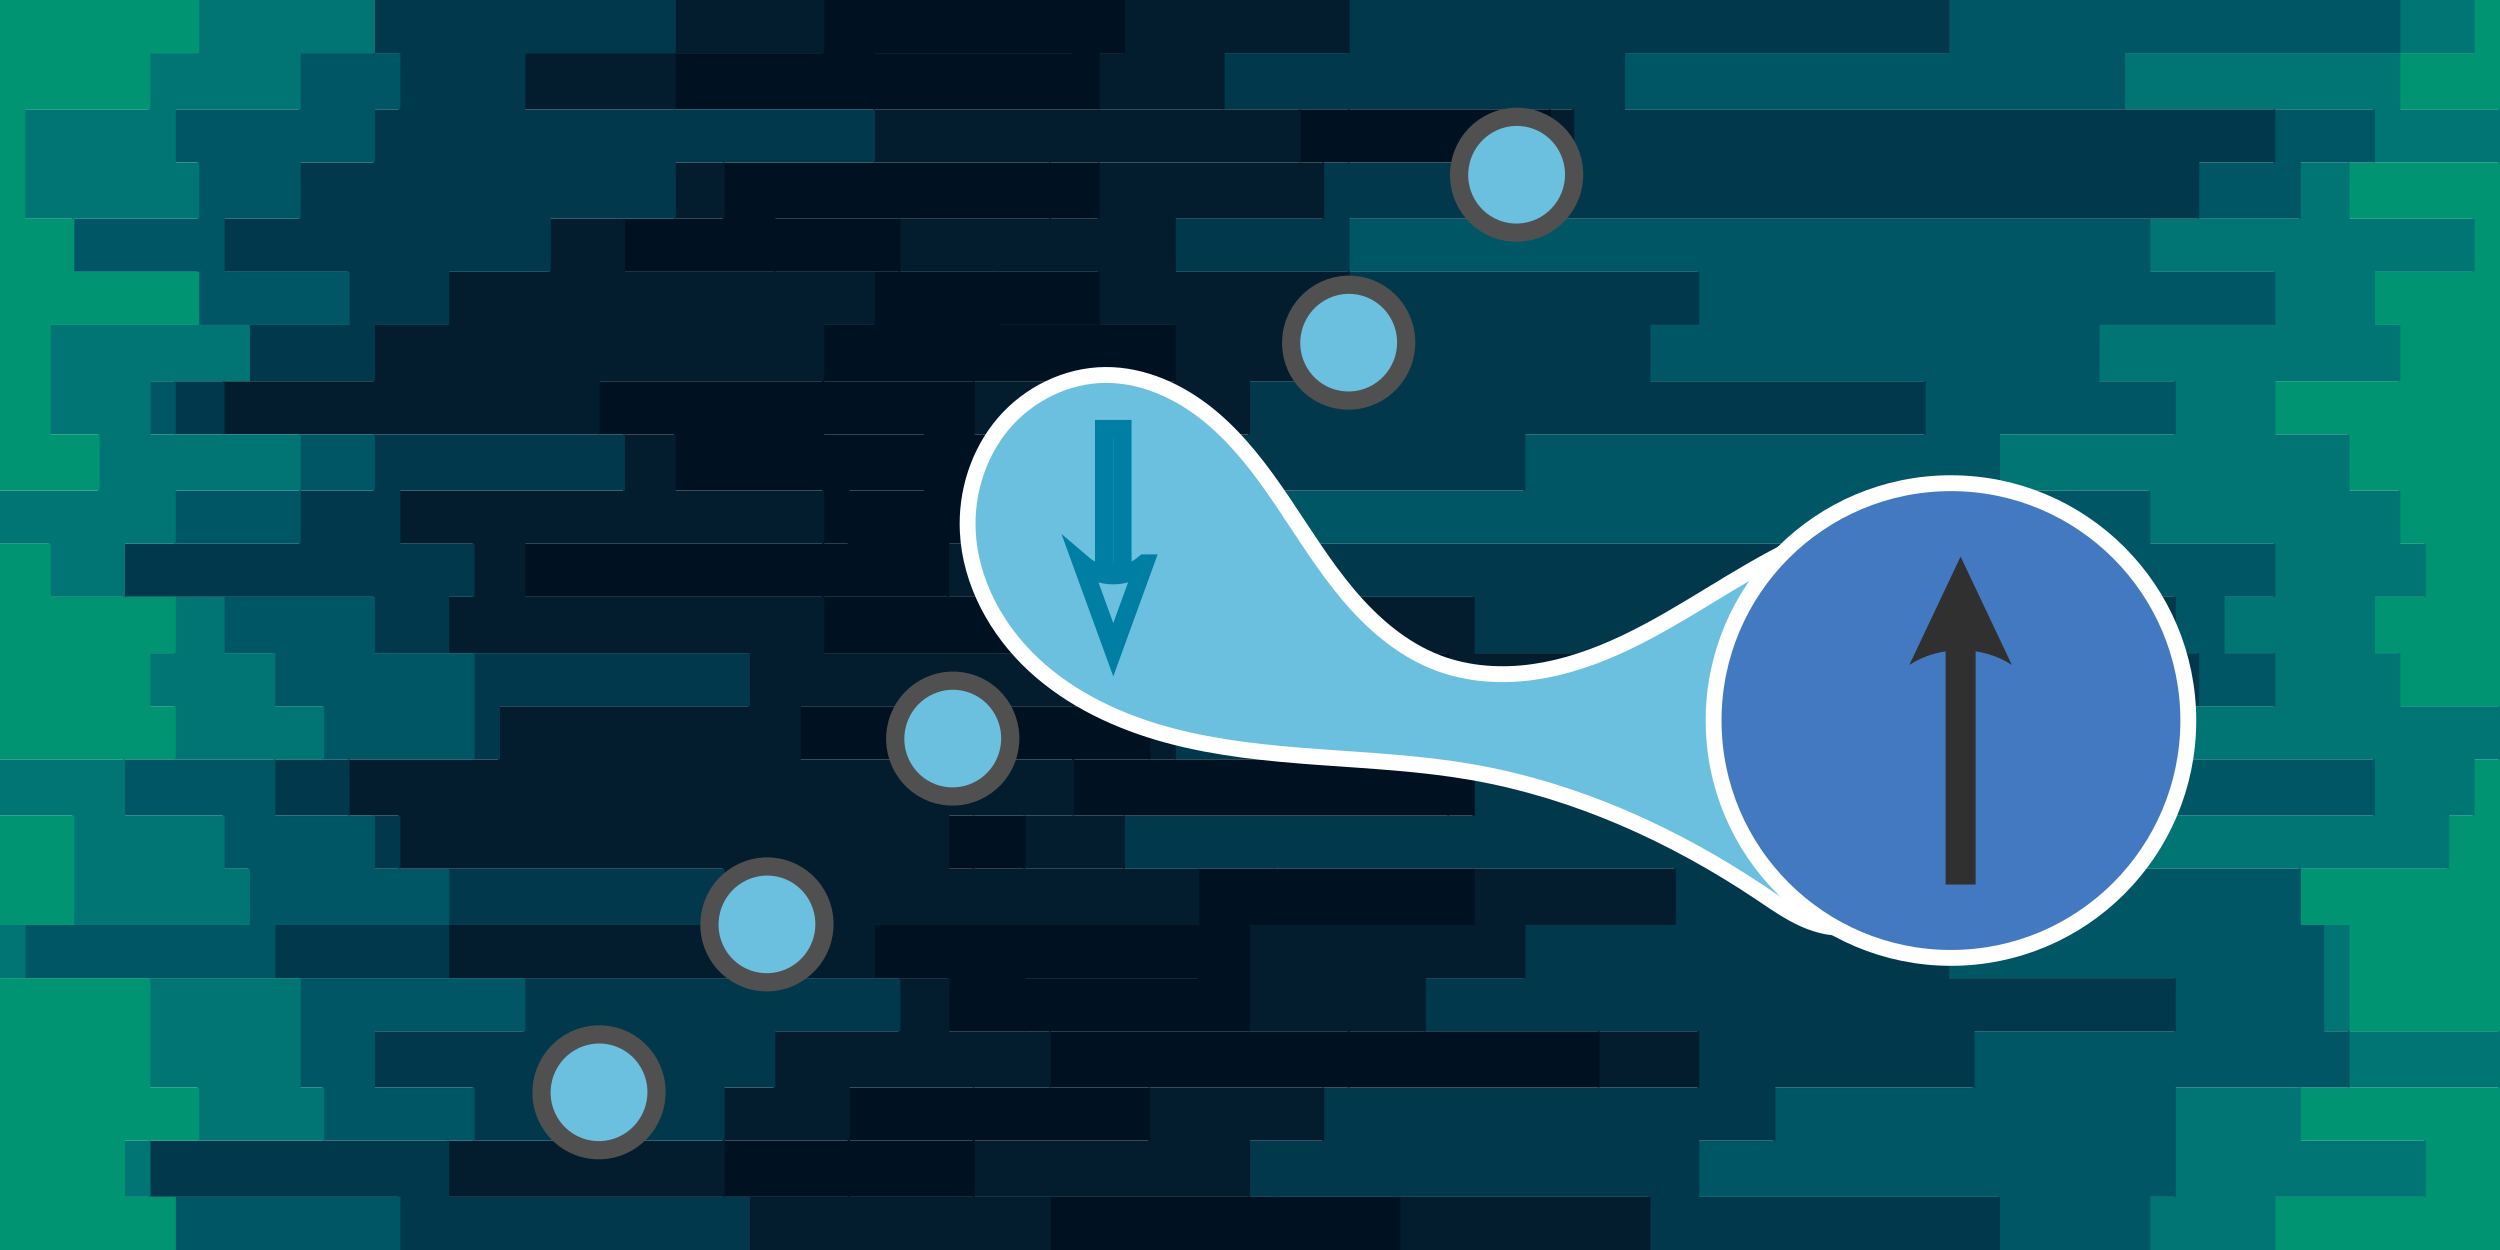
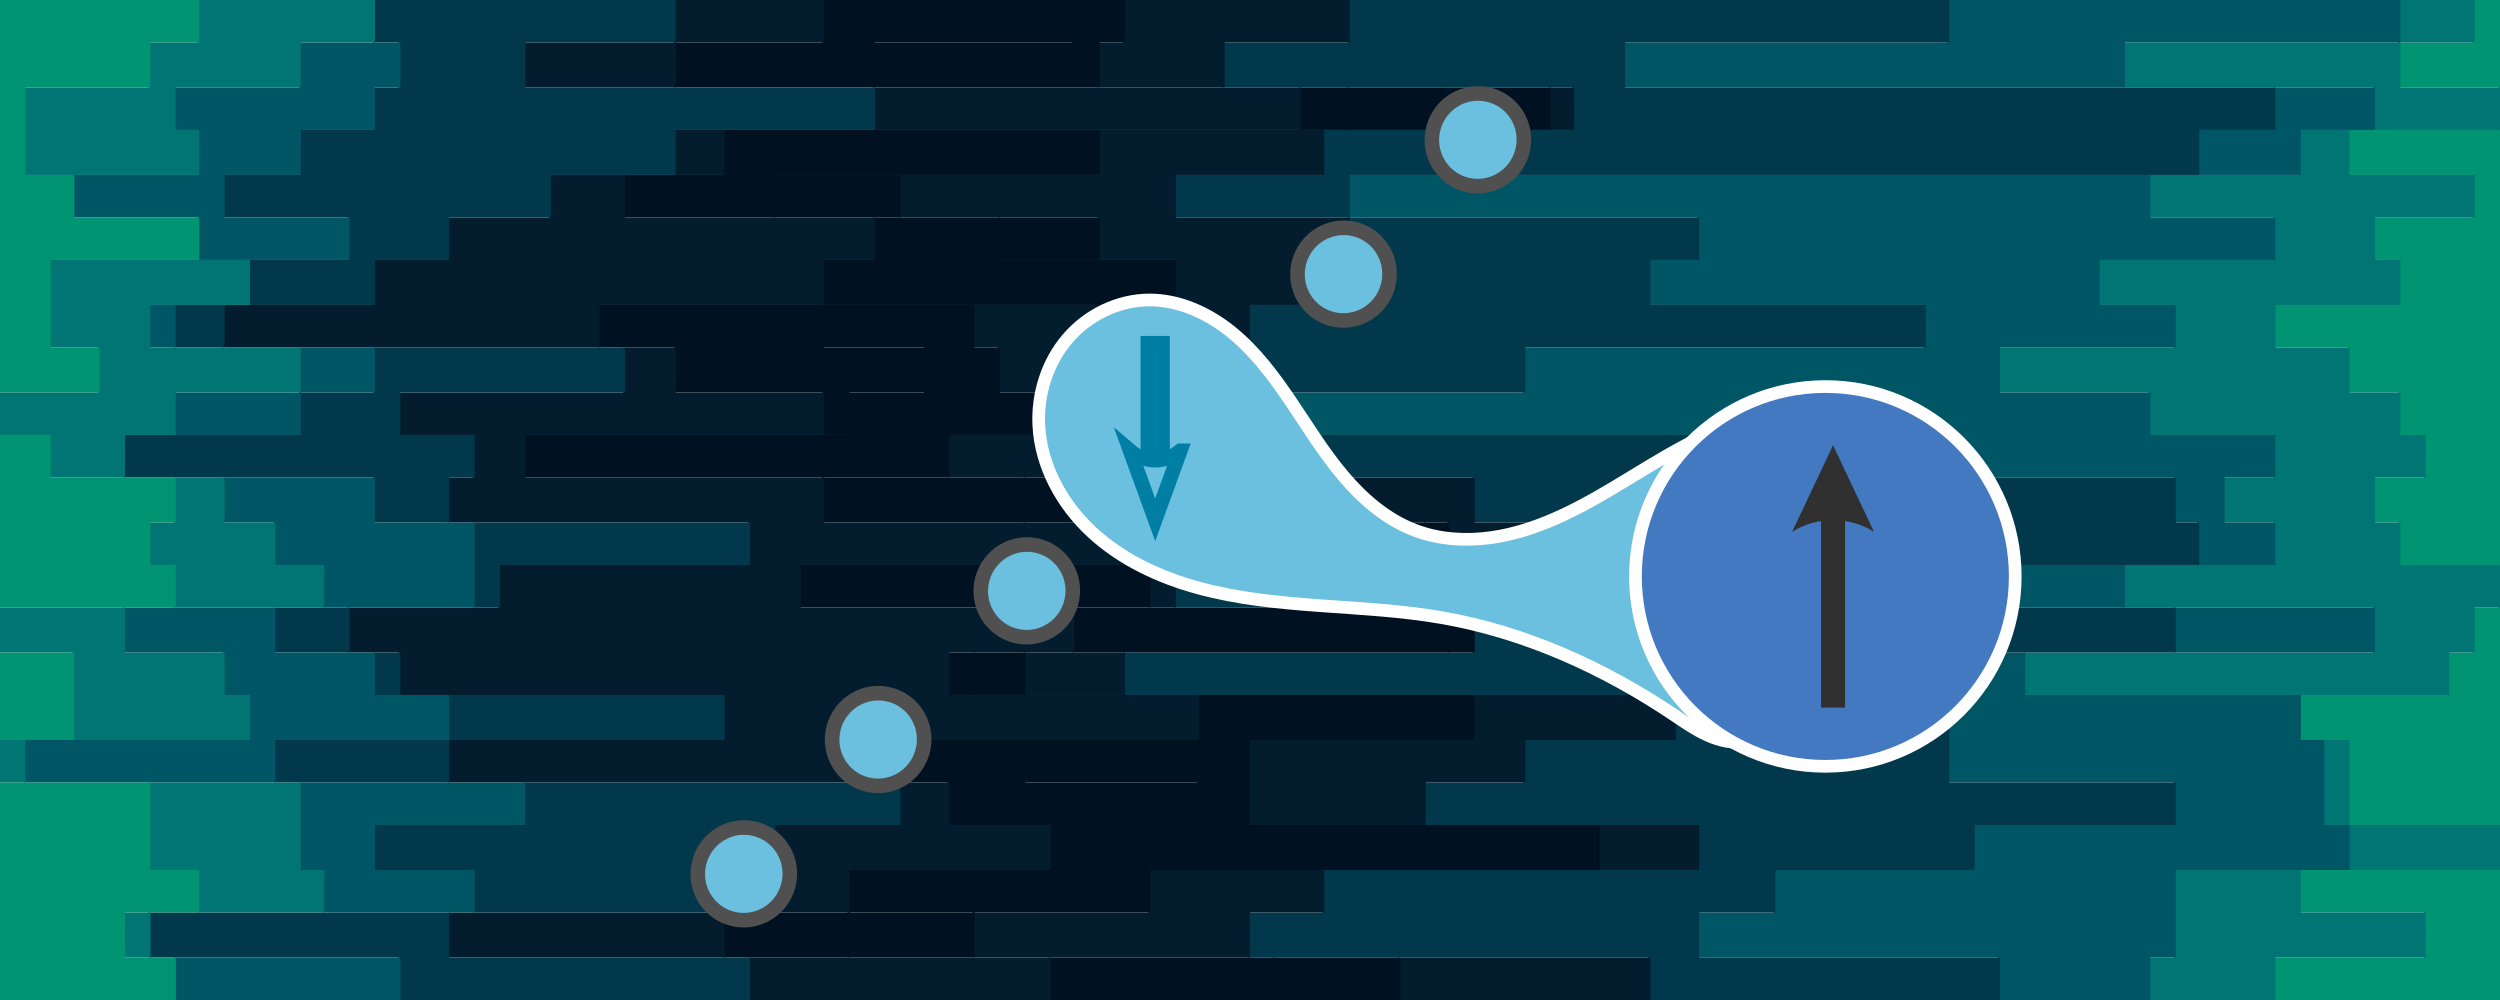
- <svg xmlns="http://www.w3.org/2000/svg" width="200mm" height="100mm" viewBox="0 0 200 100" version="1.1" id="svg658" xml:space="preserve">
+ <svg xmlns="http://www.w3.org/2000/svg" width="250mm" height="100mm" viewBox="0 0 250 100" version="1.1" id="svg658" xml:space="preserve">
  <defs id="defs655">
    <clipPath clipPathUnits="userSpaceOnUse" id="clipPath2084">
      <rect style="opacity:1;fill:#ffffff;stroke-width:1" id="rect2086" width="268.552" height="61.802" x="-48.626" y="499.527" />
    </clipPath>
    <clipPath clipPathUnits="userSpaceOnUse" id="clipPath2084-2">
      <rect style="opacity:1;fill:#ffffff;stroke-width:1" id="rect2086-9" width="268.552" height="61.802" x="-48.626" y="499.527" />
    </clipPath>
    <clipPath clipPathUnits="userSpaceOnUse" id="clipPath2084-27">
      <rect style="opacity:1;fill:#ffffff;stroke-width:1" id="rect2086-0" width="268.552" height="61.802" x="-48.626" y="499.527" />
    </clipPath>
    <clipPath clipPathUnits="userSpaceOnUse" id="clipPath2084-3">
      <rect style="opacity:1;fill:#ffffff;stroke-width:1" id="rect2086-6" width="268.552" height="61.802" x="-48.626" y="499.527" />
    </clipPath>
    <clipPath clipPathUnits="userSpaceOnUse" id="clipPath2349">
      <rect style="opacity:1;fill:none;stroke:#505050;stroke-width:1.374;stroke-opacity:1" id="rect2351" width="61.579" height="61.802" x="-48.626" y="499.527" />
    </clipPath>
    <clipPath clipPathUnits="userSpaceOnUse" id="clipPath2353">
      <rect style="fill:none;stroke:#505050;stroke-width:1.374;stroke-opacity:1" id="rect2355" width="61.579" height="61.802" x="21.25" y="500.214" />
    </clipPath>
    <clipPath clipPathUnits="userSpaceOnUse" id="clipPath2357">
      <rect style="fill:none;stroke:#505050;stroke-width:1.374;stroke-opacity:1" id="rect2359" width="61.579" height="61.802" x="89.141" y="500.214" />
    </clipPath>
    <clipPath clipPathUnits="userSpaceOnUse" id="clipPath2361">
      <rect style="fill:none;stroke:#505050;stroke-width:1.304;stroke-opacity:1" id="rect2363" width="55.413" height="61.871" x="164.548" y="499.492" />
    </clipPath>
    <clipPath clipPathUnits="userSpaceOnUse" id="clipPath2634">
      <rect style="opacity:1;fill:none;stroke:#505050;stroke-width:0.813;stroke-opacity:1" id="rect2636" width="110.771" height="116.299" x="153.555" y="500.96" />
    </clipPath>
  </defs>
-   <g id="layer1" transform="translate(-117.2495,-415.8963)">
-     <g id="g6653" transform="matrix(0.5905512,0,0,0.9448819,131.2781,22.53415)">
+   <g id="layer1" transform="translate(-90.79112,-415.8963)">
+     <g id="g6653" transform="matrix(0.738189,0,0,0.9448819,108.3269,22.53415)">
      <path d="m 290.834,522.142 h -6.615 v -4.498 h 20.373 v -4.763 H 287.659 v -4.498 h 26.988 v -4.763 h -20.373 v -4.498 0 -4.498 h -6.615 v -4.763 h 20.108 v -4.498 h 3.44 v -4.763 h 3.44 v -4.498 h -13.494 v -4.498 h -3.44 v -4.763 h 6.879 v -4.498 h -3.44 v -4.498 h -6.879 v -4.763 h -10.054 v -4.498 h 16.933 v -4.763 h -3.44 v -4.498 h 13.494 v -4.498 h -16.933 v -4.763 H 314.647 v -4.498 h -13.494 v -4.763 h 10.054 v -4.498 h 3.704 v 4.498 0 4.763 0 4.498 0 4.763 0 4.498 0 4.498 0 4.763 0 4.498 0 4.763 0 4.498 0 4.498 0 4.763 0 4.498 0 4.498 0 4.763 0 4.498 0 4.763 0 4.498 0 4.498 0 4.763 0 4.498 0 4.763 0 4.498 0 z" fill="#009473" id="path4404" style="stroke-width:0.265" />
      <path d="m 287.659,522.142 h -20.373 v -4.498 h 3.44 v -4.763 0 -4.498 h 23.548 v -4.763 h -3.44 v -4.498 0 -4.498 h -3.175 v -4.763 h -37.306 v -4.498 h 47.36 v -4.763 H 263.847 v -4.498 h 20.373 v -4.498 h -6.879 v -4.763 h 6.879 v -4.498 h -16.933 v -4.498 h -20.373 v -4.763 h 23.812 v -4.498 h -10.319 v -4.763 h 23.812 v -4.498 h -16.933 v -4.498 h 20.373 v -4.763 h 10.054 v -4.498 H 263.847 v -4.763 h 37.306 v -4.498 H 311.472 v 4.498 h -10.054 v 4.763 h 13.494 v 4.498 h -20.373 v 4.763 H 311.472 v 4.498 h -13.494 v 4.498 h 3.44 v 4.763 H 284.485 v 4.498 h 10.054 v 4.763 h 6.879 v 4.498 h 3.44 v 4.498 h -6.879 v 4.763 h 3.44 v 4.498 h 13.494 v 4.498 H 311.472 v 4.763 h -3.44 v 4.498 h -20.108 v 4.763 h 6.615 v 4.498 0 4.498 h 20.373 v 4.763 h -26.988 v 4.498 h 16.933 v 4.763 H 284.485 v 4.498 h 6.615 z" fill="#007574" id="path4406" style="stroke-width:0.265" />
      <path d="m 182.62,522.142 h 64.294 v -4.498 h -40.746 v -4.763 h 10.319 v -4.498 h 26.988 v -4.763 h 27.252 v -4.498 H 240.035 v -4.498 0 -4.763 H 213.047 v -4.498 h 57.679 v -4.763 h -74.612 v -4.498 h 77.787 v -4.498 h -3.175 v -4.763 h -44.185 v -4.498 h -94.721 v -4.498 h 50.8 v -4.763 h 54.24 v -4.498 h -37.306 v -4.763 h 6.615 v -4.498 h -47.36 v -4.498 h 115.094 v -4.763 h 10.319 v -4.498 h -88.106 v -4.763 h 43.921 v -4.498 h 61.383 v 4.498 h -37.306 v 4.763 h 33.867 v 4.498 h -10.054 v 4.763 h -20.373 v 4.498 h 16.933 v 4.498 H 260.672 v 4.763 h 10.319 v 4.498 h -23.812 v 4.763 h 20.373 v 4.498 h 16.933 v 4.498 h -6.879 v 4.763 h 6.879 v 4.498 h -20.373 v 4.498 h 33.867 v 4.763 h -47.36 v 4.498 h 37.306 v 4.763 h 3.175 v 4.498 0 4.498 h 3.44 v 4.763 h -23.548 v 4.498 0 4.763 h -3.44 v 4.498 h 20.373 z" fill="#005665" id="path4408" style="stroke-width:0.265" />
      <path d="m 145.314,522.142 h 54.24 v -4.498 h -54.24 v -4.763 h 10.054 v -4.498 h 50.8 v -4.763 h -37.042 v -4.498 h 13.494 v -4.498 h 20.373 v -4.763 h -74.612 v -4.498 h 47.36 v -4.763 H 135.26 v -4.498 h 60.854 v -4.498 h -20.373 v -4.763 h -33.867 v -4.498 h -13.494 v -4.498 h -6.879 v -4.763 h 23.812 v -4.498 H 162.247 v -4.763 h -3.44 v -4.498 H 135.26 v -4.498 h 20.108 v -4.763 h 33.867 v -4.498 h -47.36 v -4.763 h 16.933 v -4.498 h 81.492 v 4.498 h -43.921 v 4.763 h 88.106 v 4.498 h -10.319 v 4.763 H 159.072 v 4.498 h 47.36 v 4.498 h -6.615 v 4.763 h 37.306 v 4.498 H 182.885 v 4.763 h -50.8 v 4.498 h 94.721 v 4.498 h 44.185 v 4.763 h 3.175 v 4.498 h -77.787 v 4.498 h 74.612 v 4.763 h -57.679 v 4.498 h 26.988 v 4.763 0 4.498 h 30.692 v 4.498 h -27.252 v 4.763 h -26.988 v 4.498 h -10.319 v 4.763 h 40.746 v 4.498 H 182.885 Z" fill="#01384b" id="path4410" style="stroke-width:0.265" />
      <path d="m 141.874,522.142 h 23.812 v -4.498 h -57.679 v -4.763 h 23.812 v -4.498 h 60.854 v -4.763 h -47.36 v -4.498 0 -4.498 h 30.427 v -4.763 h -60.854 v -4.498 h 60.854 v -4.763 h -43.921 v -4.498 h 40.481 v -4.498 h -23.548 v -4.763 h -44.185 v -4.498 h 13.758 v -4.498 H 111.447 v -4.763 h -3.44 v -4.498 h 27.252 v -4.763 h -10.319 v -4.498 H 97.953 v -4.498 h 26.987 v -4.763 h 61.119 v -4.498 h -61.119 v -4.763 h 3.44 v -4.498 H 159.072 v 4.498 h -16.933 v 4.763 h 47.36 v 4.498 h -33.867 v 4.763 h -20.108 v 4.498 H 159.072 v 4.498 h 3.44 v 4.763 h -16.933 v 4.498 h -23.812 v 4.763 h 6.879 v 4.498 h 13.494 v 4.498 h 33.867 v 4.763 h 20.373 v 4.498 h -60.854 v 4.498 h 40.481 v 4.763 h -47.36 v 4.498 h 74.612 v 4.763 H 182.885 v 4.498 h -13.494 v 4.498 h 37.042 v 4.763 h -50.8 v 4.498 h -10.054 v 4.763 h 54.24 v 4.498 h -54.24 z" fill="#031c2e" id="path4412" style="stroke-width:0.265" />
      <path d="m 124.941,522.142 h 23.812 v -4.498 H 91.074 v -4.763 h 16.933 v -4.498 h 50.8 v -4.763 h -43.921 v -4.498 h 23.548 v -4.498 h 10.319 v -4.763 h -40.746 v -4.498 h 64.294 v -4.763 h -50.8 v -4.498 h 47.625 v -4.498 h -54.24 v -4.763 H 87.635 v -4.498 h 3.44 v -4.498 h 10.319 v -4.763 H 87.635 v -4.498 h 37.306 v -4.763 H 111.447 v -4.498 H 81.02 v -4.498 h 37.306 v -4.763 h 40.481 v -4.498 H 94.514 v -4.763 h 26.988 v -4.498 h 7.144 v 4.498 h -3.44 v 4.763 h 61.119 v 4.498 h -61.119 v 4.763 H 98.218 v 4.498 h 26.987 v 4.498 h 10.319 v 4.763 H 108.272 v 4.498 h 3.44 v 4.763 h 6.879 v 4.498 h -13.758 v 4.498 h 44.185 v 4.763 h 23.548 v 4.498 H 132.084 v 4.498 h 43.921 v 4.763 h -60.854 v 4.498 h 60.854 v 4.763 h -30.427 v 4.498 0 4.498 h 47.36 v 4.763 H 132.084 v 4.498 H 108.272 v 4.763 h 57.679 v 4.498 h -23.812 z" fill="#001122" id="path4414" style="stroke-width:0.265" />
      <path d="m 118.326,522.142 v 0 -4.498 H 74.141 v -4.763 h 16.933 v -4.498 h 27.252 v -4.763 h -13.758 v -4.498 H 94.514 v -4.498 H 138.435 v -4.763 h -33.867 v -4.498 h 16.933 v -4.763 H 84.46 v -4.498 h 64.294 v -4.498 H 87.635 v -4.763 h -40.481 v -4.498 h 40.481 v -4.498 H 67.526 v -4.763 h -10.319 v -4.498 h 30.427 v -4.763 h 6.879 v -4.498 H 60.647 v -4.498 h 13.494 v -4.763 h 78.052 v -4.498 H 67.526 v -4.763 h 20.108 v -4.498 h 34.131 v 4.498 H 94.778 v 4.763 H 159.072 v 4.498 h -40.481 v 4.763 H 81.285 v 4.498 h 30.427 v 4.498 h 13.494 v 4.763 H 87.899 v 4.498 h 13.758 v 4.763 H 91.339 v 4.498 h -3.44 v 4.498 h 27.252 v 4.763 h 54.24 v 4.498 h -47.625 v 4.498 h 50.8 v 4.763 H 108.272 v 4.498 h 40.746 v 4.763 h -10.319 v 4.498 h -23.548 v 4.498 H 159.072 v 4.763 h -50.8 v 4.498 H 91.339 v 4.763 h 57.679 v 4.498 h -23.812 z" fill="#001122" id="path4416" style="stroke-width:0.265" />
      <path d="m 57.207,522.142 h 20.373 v -4.498 H 36.835 v -4.763 h 37.306 v -4.498 h 6.879 v -4.763 h 16.933 v -4.498 H 36.835 v -4.498 h 37.306 v -4.763 H 30.22 v -4.498 h -6.879 v -4.763 h 20.373 v -4.498 h 33.867 v -4.498 H 36.835 v -4.763 h 3.44 v -4.498 H 30.22 v -4.498 h 30.427 v -4.763 H 6.407 v -4.498 H 26.78 v -4.763 h 10.054 v -4.498 h 13.758 v -4.498 h 16.933 v -4.763 h 26.988 v -4.498 H 47.153 v -4.763 h 20.373 v -4.498 h 20.373 v 4.498 H 67.791 v 4.763 h 84.667 v 4.498 H 74.405 v 4.763 H 60.912 v 4.498 h 33.867 v 4.498 h -6.879 v 4.763 H 57.472 v 4.498 h 10.319 v 4.763 h 20.108 v 4.498 H 47.418 v 4.498 h 40.481 v 4.763 h 61.119 v 4.498 H 84.724 v 4.498 h 37.042 v 4.763 h -16.933 v 4.498 h 33.867 v 4.763 H 94.778 v 4.498 h 10.054 v 4.498 h 13.758 v 4.763 H 91.339 v 4.498 H 74.405 v 4.763 h 44.185 v 4.498 0 z" fill="#031c2e" id="path4418" style="stroke-width:0.265" />
      <path d="M 47.153,522.142 H 30.22 v -4.498 H -3.647 v -4.763 H 40.274 v -4.498 h -13.494 v -4.763 h 20.373 v -4.498 H 13.287 v -4.498 h 23.548 v -4.763 H 26.78 v -4.498 h -13.494 v -4.763 h 26.988 v -4.498 0 -4.498 h -13.494 v -4.763 H -7.086 v -4.498 H 16.726 v -4.498 h 10.054 v -4.763 H -0.207 v -4.498 H 9.847 v -4.763 H 23.341 v -4.498 H 6.407 v -4.498 H 16.726 v -4.763 h 10.054 v -4.498 h 3.44 v -4.763 h -3.44 v -4.498 h 41.01 v 4.498 H 47.418 v 4.763 h 47.36 v 4.498 h -26.988 v 4.763 H 50.857 v 4.498 H 37.099 v 4.498 H 27.045 v 4.763 H 6.672 v 4.498 H 60.912 v 4.763 H 30.485 v 4.498 h 10.054 v 4.498 h -3.44 v 4.763 h 40.746 v 4.498 H 43.978 v 4.498 H 23.605 v 4.763 h 6.879 v 4.498 h 43.921 v 4.763 H 37.099 v 4.498 h 61.119 v 4.498 H 81.285 v 4.763 h -6.879 v 4.498 H 37.099 v 4.763 h 40.746 v 4.498 H 57.472 Z" fill="#01384b" id="path4420" style="stroke-width:0.265" />
      <path d="M 19.901,522.142 H -0.207 v -4.498 H -3.647 v -4.763 H 19.901 v -4.498 h -3.175 v -4.763 0 -4.498 h -37.306 v -4.498 H 9.847 v -4.763 H 6.407 v -4.498 H -7.086 v -4.763 H 19.901 v -4.498 h -6.615 v -4.498 H 6.407 v -4.763 H -7.086 v -4.498 h 6.879 v -4.498 H 16.726 v -4.763 H -3.647 v -4.498 H 9.847 v -4.763 H 2.968 v -4.498 H -13.965 v -4.498 H 2.968 v -4.763 h -3.175 v -4.498 H 16.726 v -4.763 h 10.054 v -4.498 h 0.265 v 4.498 h 3.44 v 4.763 h -3.44 v 4.498 H 16.991 v 4.763 H 6.672 v 4.498 H 23.605 v 4.498 h -13.494 v 4.763 H 0.057 v 4.498 H 27.045 v 4.763 H 16.991 v 4.498 H -6.822 v 4.498 H 27.045 v 4.763 h 13.494 v 4.498 0 4.498 H 13.551 v 4.763 h 13.494 v 4.498 h 10.054 v 4.763 H 13.551 v 4.498 h 33.867 v 4.498 H 27.045 v 4.763 h 13.494 v 4.498 H -3.382 v 4.763 H 30.485 v 4.498 h 16.933 z" fill="#005665" id="path4422" style="stroke-width:0.265" />
      <path d="m -7.086,522.142 h 6.879 v -4.498 H -7.086 v -4.763 H 2.968 v -4.498 h -6.615 v -4.763 0 -4.498 H -23.755 v -4.498 h 9.79 v -4.763 0 -4.498 h -9.79 v -4.763 h 23.548 v -4.498 H -3.647 v -4.498 h 3.44 v -4.763 H -17.14 v -4.498 h -6.615 v -4.498 h 13.229 v -4.763 h -6.615 v -4.498 0 -4.763 H 2.968 v -4.498 H -13.965 v -4.498 h -6.615 v -4.763 0 -4.498 h 16.933 v -4.763 h 6.615 v -4.498 H 27.045 v 4.498 H 16.991 v 4.763 H 0.057 v 4.498 h 3.175 v 4.763 H -13.701 v 4.498 H 3.232 v 4.498 h 6.879 v 4.763 H -3.382 v 4.498 H 16.991 v 4.763 H 0.057 v 4.498 h -6.879 v 4.498 H 6.672 v 4.763 h 6.879 v 4.498 h 6.615 v 4.498 H -6.822 v 4.763 H 6.672 v 4.498 h 3.44 v 4.763 h -30.427 v 4.498 h 37.306 v 4.498 0 4.763 h 3.175 v 4.498 H -3.382 v 4.763 h 3.44 v 4.498 H 20.166 Z" fill="#007574" id="path4424" style="stroke-width:0.265" />
      <path d="m -23.755,522.142 v 0 -4.498 0 -4.763 0 -4.498 0 -4.763 0 -4.498 0 -4.498 0 -4.763 0 -4.498 0 -4.763 0 -4.498 0 -4.498 0 -4.763 0 -4.498 0 -4.498 0 -4.763 0 -4.498 0 -4.763 0 -4.498 0 -4.498 0 -4.763 0 -4.498 0 -4.763 0 -4.498 H 3.232 v 4.498 h -6.615 v 4.763 H -20.315 v 4.498 0 4.763 h 6.615 v 4.498 H 3.232 v 4.498 H -16.876 v 4.763 0 4.498 h 6.615 v 4.763 h -13.494 v 4.498 h 6.879 v 4.498 H 0.057 v 4.763 h -3.44 v 4.498 h 3.44 v 4.498 H -23.755 v 4.763 h 10.054 v 4.498 0 4.763 h -10.054 v 4.498 h 20.373 v 4.498 0 4.763 h 6.615 v 4.498 H -6.822 v 4.763 h 6.879 v 4.498 h -6.879 z" fill="#009473" id="path4426" style="stroke-width:0.265" />
    </g>
    <path style="fill:#6bc0e0;fill-opacity:1;stroke:#ffffff;stroke-width:1.269;stroke-dasharray:none;stroke-opacity:1" d="m 265.433,490.037 c -1.307,0.241 -2.666,-0.069 -3.878,-0.615 -1.212,-0.546 -2.305,-1.319 -3.409,-2.059 -7.005,-4.696 -14.86,-8.253 -23.169,-9.7 -8.038,-1.399 -16.391,-0.82 -24.267,-2.951 -3.938,-1.065 -7.75,-2.839 -10.741,-5.613 -2.991,-2.774 -5.103,-6.618 -5.298,-10.693 -0.149,-3.1 0.847,-6.268 2.86,-8.631 2.013,-2.363 5.046,-3.863 8.15,-3.882 3.035,-0.019 5.959,1.332 8.309,3.253 2.349,1.921 4.189,4.386 5.886,6.902 1.697,2.516 3.284,5.118 5.242,7.437 1.958,2.319 4.335,4.37 7.172,5.446 2.413,0.915 5.07,1.084 7.626,0.725 2.555,-0.359 5.018,-1.23 7.35,-2.335 4.664,-2.21 8.837,-5.349 13.48,-7.603 1.224,-0.594 2.494,-1.13 3.837,-1.347 1.343,-0.217 2.777,-0.091 3.963,0.575 1.142,0.641 1.981,1.748 2.45,2.971 0.469,1.223 0.589,2.558 0.519,3.865 -0.14,2.616 -1.015,5.146 -1.206,7.758 -0.229,3.131 0.532,6.277 0.262,9.405 -0.135,1.564 -0.542,3.132 -1.397,4.448 -0.856,1.316 -2.196,2.36 -3.74,2.644 z" id="path2138-3-2-9" />
    <g id="g17535-4" style="stroke-width:3;stroke-dasharray:none" transform="matrix(0.4860881,0,0,0.4860881,240.406,424.8679)">
      <path style="color:#000000;fill:none;fill-opacity:1;stroke:#007ea4;stroke-width:3;stroke-dasharray:none;stroke-opacity:1" d="m -71.65,52.153 v 23.652 h 3.02 V 52.153 Z" id="path15220-7" />
      <g id="g15214-8" style="fill:none;fill-opacity:1;stroke:#007ea4;stroke-width:3;stroke-dasharray:none;stroke-opacity:1" transform="translate(0,6.35)">
        <path d="m -64.979,67.933 -5.162,14.195 -5.162,-14.195 c 3.007,2.581 7.304,2.581 10.323,0 z" style="fill:none;fill-opacity:1;fill-rule:evenodd;stroke:#007ea4;stroke-width:3;stroke-dasharray:none;stroke-opacity:1" id="path15216-4" />
      </g>
    </g>
    <circle style="opacity:1;fill:#4379c0;fill-opacity:1;stroke:#ffffff;stroke-width:1.269;stroke-dasharray:none;stroke-opacity:1" id="path234-5" cx="273.326" cy="473.54" r="18.988" />
    <g id="path962-0" style="fill:#303030;fill-opacity:1;stroke-width:2.771;stroke-dasharray:none" transform="matrix(0.600211,0,0,0.4613349,241.6069,427.088)">
      <path style="color:#000000;fill:#303030;fill-opacity:1;stroke-width:2.771;stroke-dasharray:none" d="m 52.133,87.637 v 41.49 h 4 V 87.637 Z" id="path16028-3" />
      <g id="g16022-6" style="fill:#303030;fill-opacity:1;stroke-width:2.771;stroke-dasharray:none">
        <path d="m 47.296,91.054 6.836,-18.8 6.836,18.8 c -3.982,-3.418 -9.673,-3.418 -13.673,0 z" style="fill:#303030;fill-opacity:1;fill-rule:evenodd;stroke-width:2.771;stroke-dasharray:none" id="path16024-1" />
      </g>
    </g>
    <ellipse style="fill:#6bc0e0;fill-opacity:1;stroke:#505050;stroke-width:1.458;stroke-dasharray:none;stroke-opacity:1" id="ellipse9048-0" cx="309.812" cy="408.725" rx="4.6" ry="4.637" transform="rotate(15)" />
    <ellipse style="fill:#6bc0e0;fill-opacity:1;stroke:#505050;stroke-width:1.458;stroke-dasharray:none;stroke-opacity:1" id="ellipse9052-6" cx="332.209" cy="369.933" rx="4.6" ry="4.637" transform="rotate(15)" />
    <ellipse style="fill:#6bc0e0;fill-opacity:1;stroke:#505050;stroke-width:1.458;stroke-dasharray:none;stroke-opacity:1" id="ellipse15989-3" cx="299.302" cy="426.93" rx="4.6" ry="4.637" transform="rotate(15)" />
    <ellipse style="fill:#6bc0e0;fill-opacity:1;stroke:#505050;stroke-width:1.458;stroke-dasharray:none;stroke-opacity:1" id="ellipse1076-2" cx="341.709" cy="353.479" rx="4.6" ry="4.637" transform="rotate(15)" />
    <ellipse style="fill:#6bc0e0;fill-opacity:1;stroke:#505050;stroke-width:1.458;stroke-dasharray:none;stroke-opacity:1" id="ellipse1080-0" cx="289.802" cy="443.384" rx="4.6" ry="4.637" transform="rotate(15)" />
  </g>
</svg>
